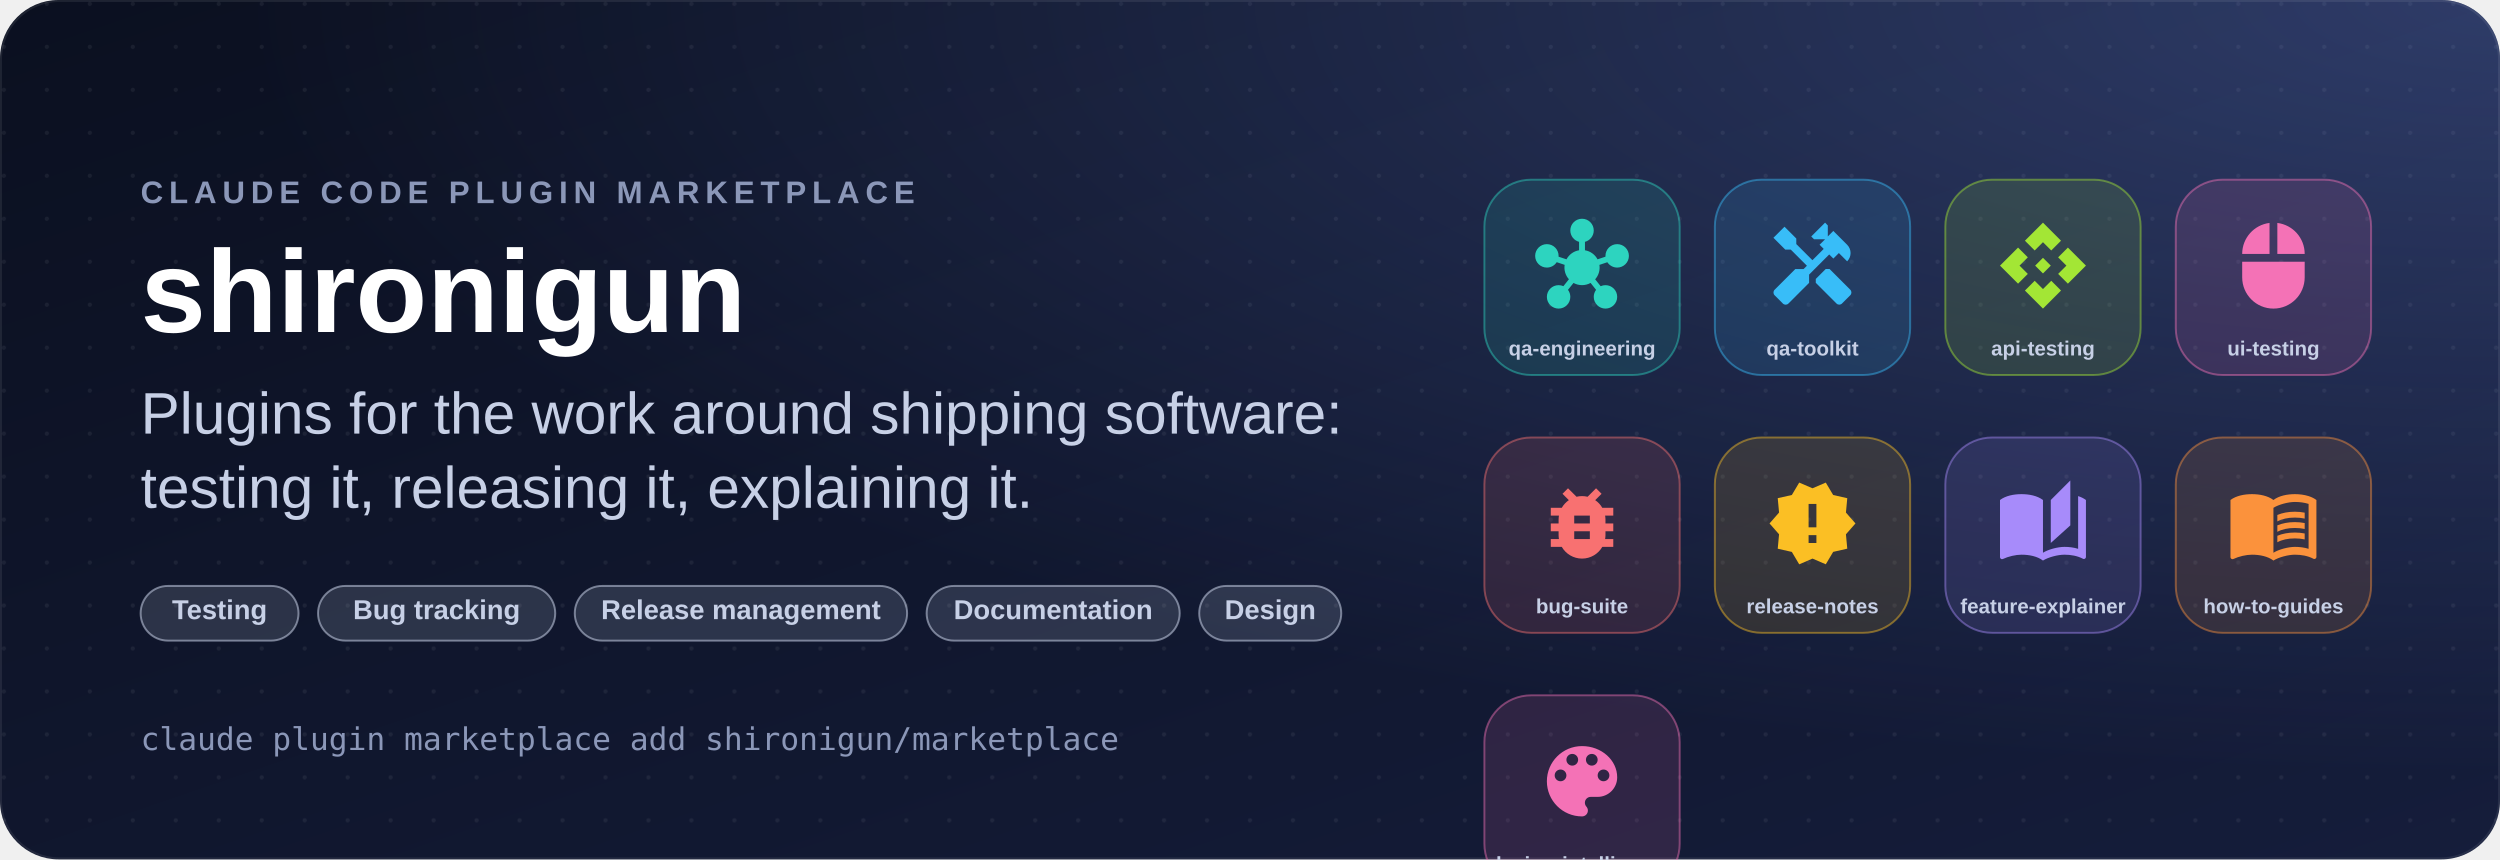
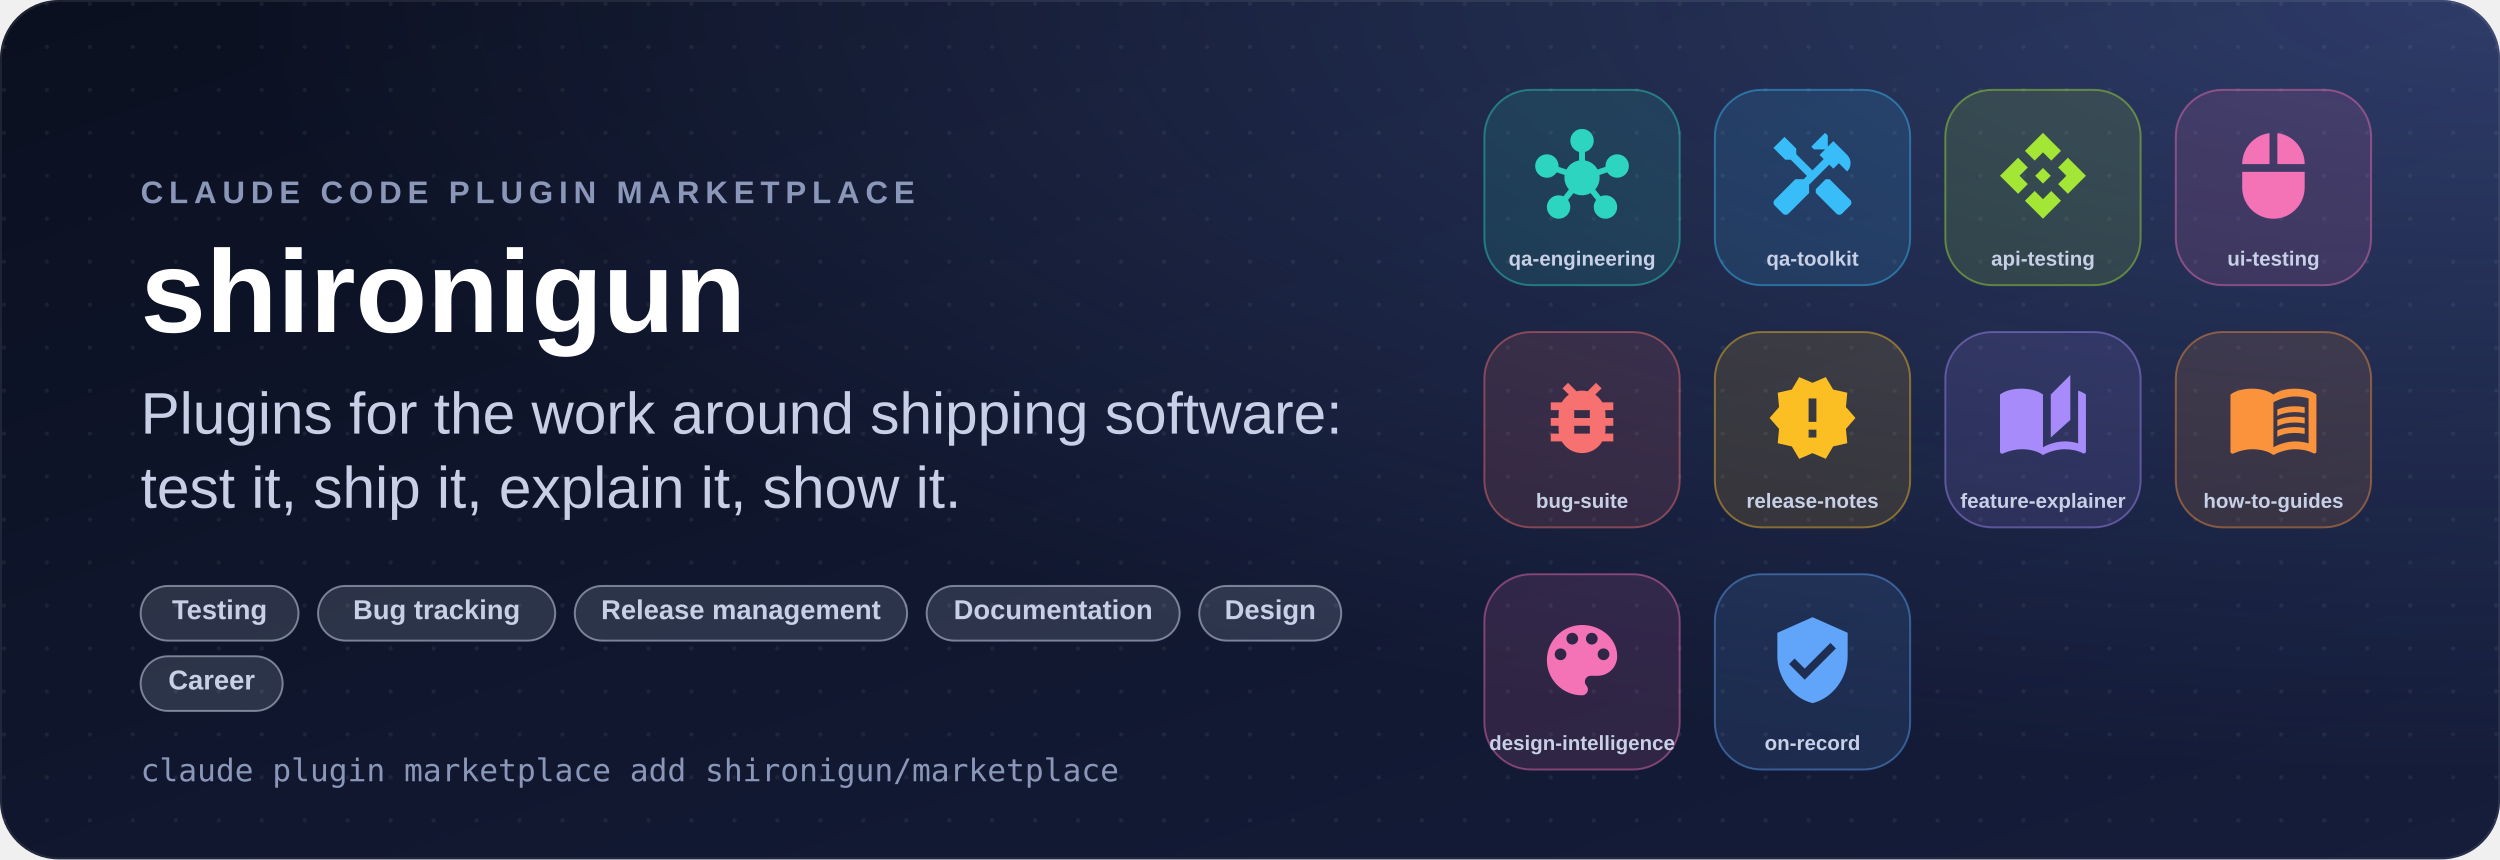
- <svg xmlns="http://www.w3.org/2000/svg" width="1280" height="440" viewBox="0 0 1280 440" role="img" aria-label="shironigun marketplace: Claude Code plugins for QA, release and documentation work" font-family="'Segoe UI', -apple-system, 'Helvetica Neue', Arial, sans-serif">
+ <svg xmlns="http://www.w3.org/2000/svg" width="1280" height="440" viewBox="0 0 1280 440" role="img" aria-label="shironigun marketplace: Claude Code plugins for QA, release, design, documentation and career work" font-family="'Segoe UI', -apple-system, 'Helvetica Neue', Arial, sans-serif">
  <defs>
    <linearGradient id="hero-bg" x1="0" y1="0" x2="1" y2="1">
      <stop offset="0" stop-color="#0b1020" />
      <stop offset="1" stop-color="#151d3b" />
    </linearGradient>
    <radialGradient id="hero-glow" cx="1" cy="0" r="0.9">
      <stop offset="0" stop-color="#7c9cff" stop-opacity=".28" />
      <stop offset="1" stop-color="#7c9cff" stop-opacity="0" />
    </radialGradient>
    <pattern id="hero-dots" width="22" height="22" patternUnits="userSpaceOnUse">
      <circle cx="2" cy="2" r="1.1" fill="#ffffff" fill-opacity=".06" />
    </pattern>
  </defs>
  <rect width="1280" height="440" rx="30" fill="url(#hero-bg)" />
  <rect width="1280" height="440" rx="30" fill="url(#hero-dots)" />
  <rect width="1280" height="440" rx="30" fill="url(#hero-glow)" />
  <rect x=".5" y=".5" width="1279" height="439" rx="30" fill="none" stroke="#ffffff" stroke-opacity=".08" />
  <text x="72" y="104" font-size="16" font-weight="700" letter-spacing="3" fill="#8b97b8">CLAUDE CODE PLUGIN MARKETPLACE</text>
  <text x="72" y="170" font-size="60" font-weight="700" fill="#ffffff">shironigun</text>
  <text x="72" y="222" font-size="30" font-weight="500" fill="#c7d0e6">Plugins for the work around shipping software:</text>
-   <text x="72" y="260" font-size="30" font-weight="500" fill="#c7d0e6">testing it, releasing it, explaining it.</text>
+   <text x="72" y="260" font-size="30" font-weight="500" fill="#c7d0e6">test it, ship it, explain it, show it.</text>
  <rect x="72" y="300" width="80.84" height="28" rx="14" fill="#c7d0e6" fill-opacity="0.16" stroke="#c7d0e6" stroke-opacity=".55" />
  <text x="112.42" y="317" text-anchor="middle" font-size="14" font-weight="600" fill="#c7d0e6">Testing</text>
  <rect x="162.84" y="300" width="121.44" height="28" rx="14" fill="#c7d0e6" fill-opacity="0.16" stroke="#c7d0e6" stroke-opacity=".55" />
  <text x="223.56" y="317" text-anchor="middle" font-size="14" font-weight="600" fill="#c7d0e6">Bug tracking</text>
  <rect x="294.28" y="300" width="170.16" height="28" rx="14" fill="#c7d0e6" fill-opacity="0.16" stroke="#c7d0e6" stroke-opacity=".55" />
  <text x="379.36" y="317" text-anchor="middle" font-size="14" font-weight="600" fill="#c7d0e6">Release management</text>
  <rect x="474.44" y="300" width="129.56" height="28" rx="14" fill="#c7d0e6" fill-opacity="0.16" stroke="#c7d0e6" stroke-opacity=".55" />
  <text x="539.22" y="317" text-anchor="middle" font-size="14" font-weight="600" fill="#c7d0e6">Documentation</text>
  <rect x="614" y="300" width="72.72" height="28" rx="14" fill="#c7d0e6" fill-opacity="0.16" stroke="#c7d0e6" stroke-opacity=".55" />
  <text x="650.36" y="317" text-anchor="middle" font-size="14" font-weight="600" fill="#c7d0e6">Design</text>
-   <text x="72" y="384" font-size="16" fill="#8b97b8" font-family="Consolas, 'Cascadia Mono', Menlo, monospace">claude plugin marketplace add shironigun/marketplace</text>
-   <rect x="760" y="92" width="100" height="100" rx="24" fill="#2dd4bf" fill-opacity=".13" stroke="#2dd4bf" stroke-opacity=".45" />
-   <g transform="translate(786 112) scale(2)" fill="#2dd4bf">
+   <rect x="72" y="336" width="72.72" height="28" rx="14" fill="#c7d0e6" fill-opacity="0.16" stroke="#c7d0e6" stroke-opacity=".55" />
+   <text x="108.36" y="353" text-anchor="middle" font-size="14" font-weight="600" fill="#c7d0e6">Career</text>
+   <text x="72" y="400" font-size="16" fill="#8b97b8" font-family="Consolas, 'Cascadia Mono', Menlo, monospace">claude plugin marketplace add shironigun/marketplace</text>
+   <rect x="760" y="46" width="100" height="100" rx="24" fill="#2dd4bf" fill-opacity=".13" stroke="#2dd4bf" stroke-opacity=".45" />
+   <g transform="translate(786 66) scale(2)" fill="#2dd4bf">
    <path d="M8.4 18.2c.38.5.6 1.12.6 1.8 0 1.66-1.34 3-3 3s-3-1.34-3-3 1.34-3 3-3c.44 0 .85.09 1.23.26l1.41-1.77c-.92-1.03-1.29-2.39-1.09-3.69l-2.03-.68c-.54.83-1.46 1.38-2.52 1.38-1.66 0-3-1.34-3-3s1.34-3 3-3 3 1.34 3 3c0 .07 0 .14-.01.21l2.03.68c.64-1.21 1.82-2.09 3.22-2.32V5.91C9.96 5.57 9 4.4 9 3c0-1.66 1.34-3 3-3s3 1.34 3 3c0 1.4-.96 2.57-2.25 2.91v2.16c1.4.23 2.58 1.11 3.22 2.32L18 9.71V9.5c0-1.66 1.34-3 3-3s3 1.34 3 3-1.34 3-3 3c-1.06 0-1.98-.55-2.52-1.37l-2.03.68c.2 1.29-.16 2.65-1.09 3.69l1.41 1.77Q17.34 17 18 17c1.66 0 3 1.34 3 3s-1.34 3-3 3-3-1.34-3-3c0-.68.22-1.3.6-1.8l-1.41-1.77c-1.35.75-3.01.76-4.37 0z" />
  </g>
-   <text x="810" y="182" text-anchor="middle" font-size="10.5" font-weight="600" fill="#c7d0e6">qa-engineering</text>
-   <rect x="878" y="92" width="100" height="100" rx="24" fill="#38bdf8" fill-opacity=".13" stroke="#38bdf8" stroke-opacity=".45" />
-   <g transform="translate(904 112) scale(2)" fill="#38bdf8">
+   <text x="810" y="136" text-anchor="middle" font-size="10.5" font-weight="600" fill="#c7d0e6">qa-engineering</text>
+   <rect x="878" y="46" width="100" height="100" rx="24" fill="#38bdf8" fill-opacity=".13" stroke="#38bdf8" stroke-opacity=".45" />
+   <g transform="translate(904 66) scale(2)" fill="#38bdf8">
    <path d="m21.67 18.17-5.3-5.3h-.99l-2.54 2.54v.99l5.3 5.3c.39.39 1.02.39 1.41 0l2.12-2.12c.39-.38.39-1.02 0-1.41" />
    <path d="m17.34 10.19 1.41-1.41 2.12 2.12c1.17-1.17 1.17-3.07 0-4.24l-3.54-3.54-1.41 1.41V1.71l-.7-.71-3.54 3.54.71.71h2.83l-1.41 1.41 1.06 1.06-2.89 2.89-4.13-4.13V5.06L4.83 2.04 2 4.87 5.03 7.9h1.41l4.13 4.13-.85.85H7.6l-5.3 5.3c-.39.39-.39 1.02 0 1.41l2.12 2.12c.39.39 1.02.39 1.41 0l5.3-5.3v-2.12l5.15-5.15z" />
  </g>
-   <text x="928" y="182" text-anchor="middle" font-size="10.5" font-weight="600" fill="#c7d0e6">qa-toolkit</text>
-   <rect x="996" y="92" width="100" height="100" rx="24" fill="#a3e635" fill-opacity=".13" stroke="#a3e635" stroke-opacity=".45" />
-   <g transform="translate(1022 112) scale(2)" fill="#a3e635">
+   <text x="928" y="136" text-anchor="middle" font-size="10.5" font-weight="600" fill="#c7d0e6">qa-toolkit</text>
+   <rect x="996" y="46" width="100" height="100" rx="24" fill="#a3e635" fill-opacity=".13" stroke="#a3e635" stroke-opacity=".45" />
+   <g transform="translate(1022 66) scale(2)" fill="#a3e635">
    <path d="m14 12-2 2-2-2 2-2zm-2-6 2.12 2.12 2.5-2.5L12 1 7.38 5.62l2.5 2.5zm-6 6 2.12-2.12-2.5-2.5L1 12l4.62 4.62 2.5-2.5zm12 0-2.12 2.12 2.5 2.5L23 12l-4.62-4.62-2.5 2.5zm-6 6-2.12-2.12-2.5 2.5L12 23l4.62-4.62-2.5-2.5z" />
  </g>
-   <text x="1046" y="182" text-anchor="middle" font-size="10.5" font-weight="600" fill="#c7d0e6">api-testing</text>
-   <rect x="1114" y="92" width="100" height="100" rx="24" fill="#f472b6" fill-opacity=".13" stroke="#f472b6" stroke-opacity=".45" />
-   <g transform="translate(1140 112) scale(2)" fill="#f472b6">
+   <text x="1046" y="136" text-anchor="middle" font-size="10.5" font-weight="600" fill="#c7d0e6">api-testing</text>
+   <rect x="1114" y="46" width="100" height="100" rx="24" fill="#f472b6" fill-opacity=".13" stroke="#f472b6" stroke-opacity=".45" />
+   <g transform="translate(1140 66) scale(2)" fill="#f472b6">
    <path d="M13 1.07V9h7c0-4.08-3.05-7.44-7-7.93M4 15c0 4.42 3.58 8 8 8s8-3.58 8-8v-4H4zm7-13.93C7.05 1.56 4 4.92 4 9h7z" />
  </g>
-   <text x="1164" y="182" text-anchor="middle" font-size="10.5" font-weight="600" fill="#c7d0e6">ui-testing</text>
-   <rect x="760" y="224" width="100" height="100" rx="24" fill="#f87171" fill-opacity=".13" stroke="#f87171" stroke-opacity=".45" />
-   <g transform="translate(786 244) scale(2)" fill="#f87171">
+   <text x="1164" y="136" text-anchor="middle" font-size="10.5" font-weight="600" fill="#c7d0e6">ui-testing</text>
+   <rect x="760" y="170" width="100" height="100" rx="24" fill="#f87171" fill-opacity=".13" stroke="#f87171" stroke-opacity=".45" />
+   <g transform="translate(786 190) scale(2)" fill="#f87171">
    <path d="M20 8h-2.81c-.45-.78-1.07-1.45-1.82-1.96L17 4.41 15.59 3l-2.17 2.17C12.96 5.06 12.49 5 12 5s-.96.06-1.41.17L8.41 3 7 4.41l1.62 1.63C7.88 6.55 7.26 7.22 6.81 8H4v2h2.09c-.05.33-.09.66-.09 1v1H4v2h2v1c0 .34.04.67.09 1H4v2h2.81c1.04 1.79 2.97 3 5.19 3s4.15-1.21 5.19-3H20v-2h-2.09c.05-.33.09-.66.09-1v-1h2v-2h-2v-1c0-.34-.04-.67-.09-1H20zm-6 8h-4v-2h4zm0-4h-4v-2h4z" />
  </g>
-   <text x="810" y="314" text-anchor="middle" font-size="10.5" font-weight="600" fill="#c7d0e6">bug-suite</text>
-   <rect x="878" y="224" width="100" height="100" rx="24" fill="#fbbf24" fill-opacity=".13" stroke="#fbbf24" stroke-opacity=".45" />
-   <g transform="translate(904 244) scale(2)" fill="#fbbf24">
+   <text x="810" y="260" text-anchor="middle" font-size="10.5" font-weight="600" fill="#c7d0e6">bug-suite</text>
+   <rect x="878" y="170" width="100" height="100" rx="24" fill="#fbbf24" fill-opacity=".13" stroke="#fbbf24" stroke-opacity=".45" />
+   <g transform="translate(904 190) scale(2)" fill="#fbbf24">
    <path d="m23 12-2.44-2.78.34-3.68-3.61-.82-1.89-3.18L12 3 8.6 1.54 6.71 4.72l-3.61.81.34 3.68L1 12l2.44 2.78-.34 3.69 3.61.82 1.89 3.18L12 21l3.4 1.46 1.89-3.18 3.61-.82-.34-3.68zm-10 5h-2v-2h2zm0-4h-2V7h2z" />
  </g>
-   <text x="928" y="314" text-anchor="middle" font-size="10.5" font-weight="600" fill="#c7d0e6">release-notes</text>
-   <rect x="996" y="224" width="100" height="100" rx="24" fill="#a78bfa" fill-opacity=".13" stroke="#a78bfa" stroke-opacity=".45" />
-   <g transform="translate(1022 244) scale(2)" fill="#a78bfa">
+   <text x="928" y="260" text-anchor="middle" font-size="10.5" font-weight="600" fill="#c7d0e6">release-notes</text>
+   <rect x="996" y="170" width="100" height="100" rx="24" fill="#a78bfa" fill-opacity=".13" stroke="#a78bfa" stroke-opacity=".45" />
+   <g transform="translate(1022 190) scale(2)" fill="#a78bfa">
    <path d="m19 1-5 5v11l5-4.5zM1 6v14.65c0 .25.25.5.5.5.1 0 .15-.05.25-.05C3.1 20.45 5.05 20 6.5 20c1.95 0 4.05.4 5.5 1.5V6c-1.45-1.1-3.55-1.5-5.5-1.5S2.45 4.9 1 6m22 13.5V6c-.6-.45-1.25-.75-2-1v13.5c-1.1-.35-2.3-.5-3.5-.5-1.7 0-4.15.65-5.5 1.5v2c1.35-.85 3.8-1.5 5.5-1.5 1.65 0 3.35.3 4.75 1.05.1.05.15.05.25.05.25 0 .5-.25.5-.5z" />
  </g>
-   <text x="1046" y="314" text-anchor="middle" font-size="10.5" font-weight="600" fill="#c7d0e6">feature-explainer</text>
-   <rect x="1114" y="224" width="100" height="100" rx="24" fill="#fb923c" fill-opacity=".13" stroke="#fb923c" stroke-opacity=".45" />
-   <g transform="translate(1140 244) scale(2)" fill="#fb923c">
+   <text x="1046" y="260" text-anchor="middle" font-size="10.5" font-weight="600" fill="#c7d0e6">feature-explainer</text>
+   <rect x="1114" y="170" width="100" height="100" rx="24" fill="#fb923c" fill-opacity=".13" stroke="#fb923c" stroke-opacity=".45" />
+   <g transform="translate(1140 190) scale(2)" fill="#fb923c">
    <path d="M21 5c-1.11-.35-2.33-.5-3.5-.5-1.95 0-4.05.4-5.5 1.5-1.45-1.1-3.55-1.5-5.5-1.5S2.45 4.9 1 6v14.65c0 .25.25.5.5.5.1 0 .15-.05.25-.05C3.1 20.45 5.05 20 6.5 20c1.95 0 4.05.4 5.5 1.5 1.35-.85 3.8-1.5 5.5-1.5 1.65 0 3.35.3 4.75 1.05.1.05.15.05.25.05.25 0 .5-.25.5-.5V6c-.6-.45-1.25-.75-2-1m0 13.5c-1.1-.35-2.3-.5-3.5-.5-1.7 0-4.15.65-5.5 1.5V8c1.35-.85 3.8-1.5 5.5-1.5 1.2 0 2.4.15 3.5.5z" />
    <path d="M17.5 10.5c.88 0 1.73.09 2.5.26V9.24c-.79-.15-1.64-.24-2.5-.24-1.7 0-3.24.29-4.5.83v1.66c1.13-.64 2.7-.99 4.5-.99M13 12.49v1.66c1.13-.64 2.7-.99 4.5-.99.88 0 1.73.09 2.5.26V11.9c-.79-.15-1.64-.24-2.5-.24-1.7 0-3.24.3-4.5.83m4.5 1.84c-1.7 0-3.24.29-4.5.83v1.66c1.13-.64 2.7-.99 4.5-.99.88 0 1.73.09 2.5.26v-1.52c-.79-.16-1.64-.24-2.5-.24" />
  </g>
-   <text x="1164" y="314" text-anchor="middle" font-size="10.5" font-weight="600" fill="#c7d0e6">how-to-guides</text>
-   <rect x="760" y="356" width="100" height="100" rx="24" fill="#f472b6" fill-opacity=".13" stroke="#f472b6" stroke-opacity=".45" />
-   <g transform="translate(786 376) scale(2)" fill="#f472b6">
+   <text x="1164" y="260" text-anchor="middle" font-size="10.5" font-weight="600" fill="#c7d0e6">how-to-guides</text>
+   <rect x="760" y="294" width="100" height="100" rx="24" fill="#f472b6" fill-opacity=".13" stroke="#f472b6" stroke-opacity=".45" />
+   <g transform="translate(786 314) scale(2)" fill="#f472b6">
    <path d="M12 3c-4.97 0-9 4.03-9 9s4.03 9 9 9c.83 0 1.5-.67 1.5-1.5 0-.39-.15-.74-.39-1.01-.23-.26-.38-.61-.38-.99 0-.83.67-1.5 1.5-1.5H16c2.76 0 5-2.24 5-5 0-4.42-4.03-8-9-8zm-5.5 9c-.83 0-1.5-.67-1.5-1.5S5.67 9 6.5 9 8 9.67 8 10.5 7.33 12 6.5 12zm3-4C8.67 8 8 7.33 8 6.5S8.67 5 9.5 5s1.5.67 1.5 1.5S10.33 8 9.5 8zm5 0c-.83 0-1.5-.67-1.5-1.5S13.67 5 14.5 5s1.5.67 1.5 1.5S15.33 8 14.5 8zm3 4c-.83 0-1.5-.67-1.5-1.5S16.67 9 17.5 9s1.5.67 1.5 1.5-.67 1.5-1.5 1.5z" />
  </g>
-   <text x="810" y="446" text-anchor="middle" font-size="10.5" font-weight="600" fill="#c7d0e6">design-intelligence</text>
+   <text x="810" y="384" text-anchor="middle" font-size="10.5" font-weight="600" fill="#c7d0e6">design-intelligence</text>
+   <rect x="878" y="294" width="100" height="100" rx="24" fill="#60a5fa" fill-opacity=".13" stroke="#60a5fa" stroke-opacity=".45" />
+   <g transform="translate(904 314) scale(2)" fill="#60a5fa">
+     <path d="M12 1 3 5v6c0 5.55 3.84 10.74 9 12 5.16-1.26 9-6.45 9-12V5zm-2 16-4-4 1.41-1.41L10 14.17l6.59-6.59L18 9z" />
+   </g>
+   <text x="928" y="384" text-anchor="middle" font-size="10.5" font-weight="600" fill="#c7d0e6">on-record</text>
</svg>
